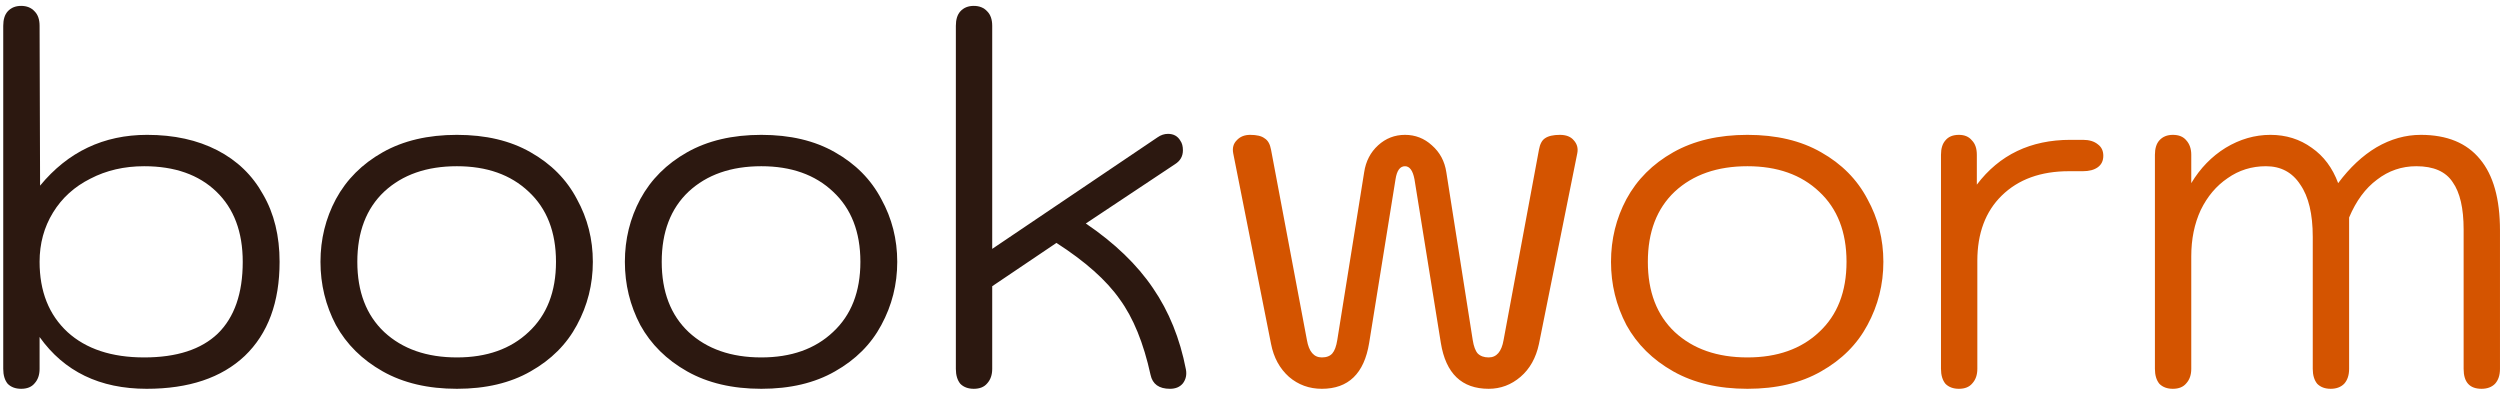
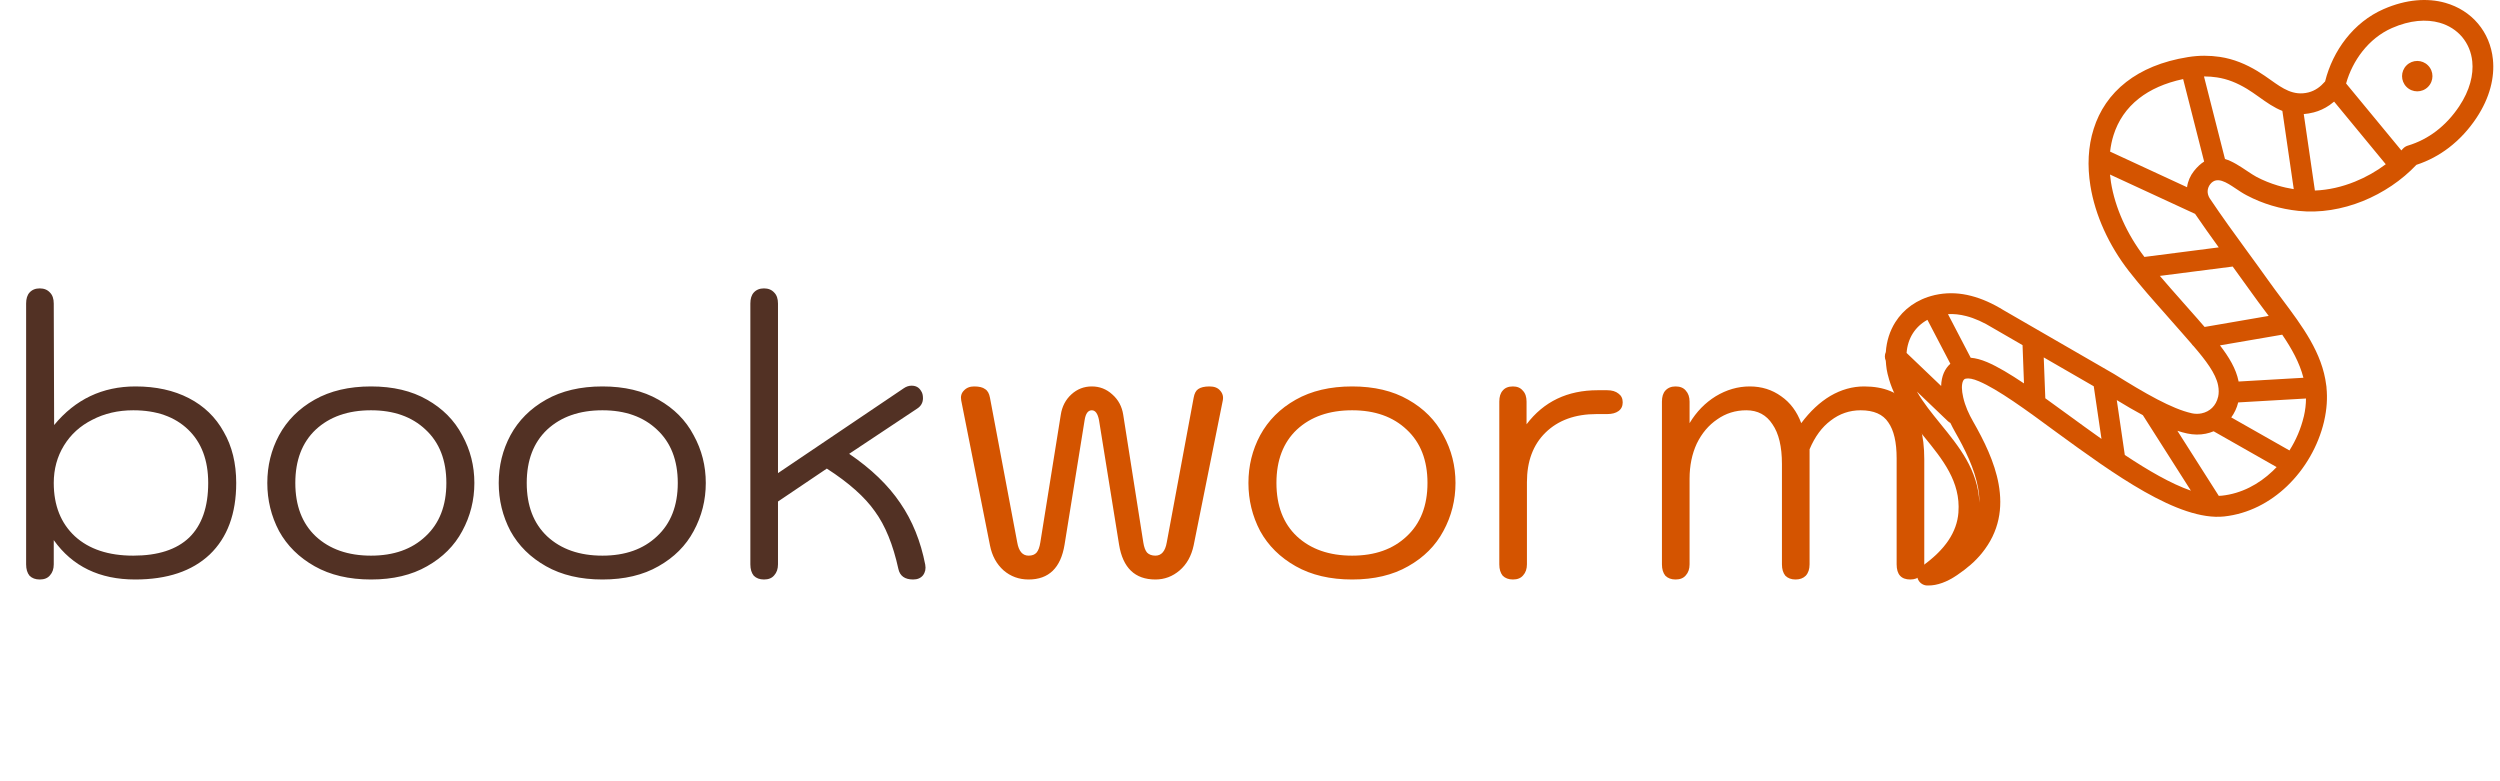
- <svg xmlns="http://www.w3.org/2000/svg" width="241" height="38" viewBox="0 0 241 38" fill="none">
-   <path d="M2.04 37.48C1.496 37.48 1.064 37.32 0.744 37C0.456 36.648 0.312 36.168 0.312 35.56V2.488C0.312 1.88 0.456 1.416 0.744 1.096C1.064 0.744 1.496 0.568 2.04 0.568C2.584 0.568 3.016 0.744 3.336 1.096C3.656 1.416 3.816 1.88 3.816 2.488L3.864 17.896C6.552 14.632 9.992 13 14.184 13C16.776 13 19.032 13.496 20.952 14.488C22.872 15.48 24.344 16.904 25.368 18.76C26.424 20.584 26.952 22.744 26.952 25.24C26.952 29.144 25.832 32.168 23.592 34.312C21.352 36.424 18.2 37.48 14.136 37.48C9.624 37.48 6.184 35.816 3.816 32.488V35.56C3.816 36.136 3.656 36.6 3.336 36.952C3.048 37.304 2.616 37.48 2.04 37.48ZM13.896 34.456C17.032 34.456 19.4 33.688 21 32.152C22.6 30.584 23.4 28.28 23.4 25.24C23.4 22.36 22.552 20.104 20.856 18.472C19.16 16.84 16.84 16.024 13.896 16.024C11.976 16.024 10.248 16.424 8.712 17.224C7.176 17.992 5.976 19.08 5.112 20.488C4.248 21.896 3.816 23.48 3.816 25.24C3.816 28.088 4.712 30.344 6.504 32.008C8.296 33.64 10.76 34.456 13.896 34.456ZM44.046 37.48C41.262 37.48 38.878 36.92 36.894 35.8C34.91 34.68 33.406 33.192 32.382 31.336C31.39 29.448 30.894 27.416 30.894 25.24C30.894 23.064 31.39 21.048 32.382 19.192C33.406 17.304 34.91 15.8 36.894 14.68C38.878 13.56 41.262 13 44.046 13C46.83 13 49.198 13.56 51.15 14.68C53.134 15.8 54.622 17.304 55.614 19.192C56.638 21.048 57.15 23.064 57.15 25.24C57.15 27.416 56.638 29.448 55.614 31.336C54.622 33.192 53.134 34.68 51.15 35.8C49.198 36.92 46.83 37.48 44.046 37.48ZM44.046 34.456C46.926 34.456 49.23 33.64 50.958 32.008C52.718 30.376 53.598 28.12 53.598 25.24C53.598 22.36 52.718 20.104 50.958 18.472C49.23 16.84 46.926 16.024 44.046 16.024C41.134 16.024 38.798 16.84 37.038 18.472C35.31 20.104 34.446 22.36 34.446 25.24C34.446 28.12 35.31 30.376 37.038 32.008C38.798 33.64 41.134 34.456 44.046 34.456ZM73.39 37.48C70.606 37.48 68.222 36.92 66.238 35.8C64.254 34.68 62.75 33.192 61.726 31.336C60.734 29.448 60.238 27.416 60.238 25.24C60.238 23.064 60.734 21.048 61.726 19.192C62.75 17.304 64.254 15.8 66.238 14.68C68.222 13.56 70.606 13 73.39 13C76.174 13 78.542 13.56 80.494 14.68C82.478 15.8 83.966 17.304 84.958 19.192C85.982 21.048 86.494 23.064 86.494 25.24C86.494 27.416 85.982 29.448 84.958 31.336C83.966 33.192 82.478 34.68 80.494 35.8C78.542 36.92 76.174 37.48 73.39 37.48ZM73.39 34.456C76.27 34.456 78.574 33.64 80.302 32.008C82.062 30.376 82.942 28.12 82.942 25.24C82.942 22.36 82.062 20.104 80.302 18.472C78.574 16.84 76.27 16.024 73.39 16.024C70.478 16.024 68.142 16.84 66.382 18.472C64.654 20.104 63.79 22.36 63.79 25.24C63.79 28.12 64.654 30.376 66.382 32.008C68.142 33.64 70.478 34.456 73.39 34.456ZM93.873 37.48C93.329 37.48 92.897 37.32 92.577 37C92.289 36.648 92.145 36.168 92.145 35.56V2.488C92.145 1.88 92.289 1.416 92.577 1.096C92.897 0.744 93.329 0.568 93.873 0.568C94.417 0.568 94.849 0.744 95.169 1.096C95.489 1.416 95.649 1.88 95.649 2.488V23.992L111.585 13.24C111.905 13.016 112.241 12.904 112.593 12.904C113.137 12.904 113.537 13.128 113.793 13.576C113.953 13.8 114.033 14.104 114.033 14.488C114.033 15.064 113.777 15.512 113.265 15.832L104.673 21.544C107.457 23.432 109.617 25.512 111.153 27.784C112.689 30.024 113.745 32.632 114.321 35.608C114.417 36.12 114.321 36.568 114.033 36.952C113.745 37.304 113.329 37.48 112.785 37.48C111.729 37.48 111.105 37.032 110.913 36.136C110.241 33.064 109.249 30.632 107.937 28.84C106.657 27.016 104.625 25.208 101.841 23.416L95.649 27.592V35.56C95.649 36.136 95.489 36.6 95.169 36.952C94.881 37.304 94.449 37.48 93.873 37.48Z" fill="#2C1810" />
-   <path d="M127.426 37.48C126.21 37.48 125.154 37.096 124.258 36.328C123.362 35.528 122.786 34.472 122.53 33.16L118.882 14.776C118.786 14.264 118.898 13.848 119.218 13.528C119.538 13.176 119.97 13 120.514 13C121.154 13 121.618 13.112 121.906 13.336C122.226 13.528 122.434 13.896 122.53 14.44L125.986 32.776C126.178 33.896 126.658 34.456 127.426 34.456C127.874 34.456 128.21 34.328 128.434 34.072C128.658 33.816 128.818 33.384 128.914 32.776L131.506 16.6C131.666 15.544 132.114 14.68 132.85 14.008C133.586 13.336 134.45 13 135.442 13C136.434 13 137.298 13.336 138.034 14.008C138.802 14.68 139.266 15.544 139.426 16.6L141.97 32.776C142.066 33.384 142.226 33.816 142.45 34.072C142.706 34.328 143.058 34.456 143.506 34.456C144.274 34.456 144.754 33.896 144.946 32.776L148.354 14.44C148.45 13.896 148.642 13.528 148.93 13.336C149.25 13.112 149.73 13 150.37 13C150.978 13 151.426 13.176 151.714 13.528C152.034 13.88 152.146 14.296 152.05 14.776L148.354 33.16C148.066 34.504 147.474 35.56 146.578 36.328C145.682 37.096 144.658 37.48 143.506 37.48C140.914 37.48 139.378 36.008 138.898 33.064L136.354 17.272C136.194 16.44 135.89 16.024 135.442 16.024C134.962 16.024 134.658 16.44 134.53 17.272L131.986 33.064C131.506 36.008 129.986 37.48 127.426 37.48ZM168.453 37.48C165.669 37.48 163.285 36.92 161.301 35.8C159.317 34.68 157.813 33.192 156.789 31.336C155.797 29.448 155.301 27.416 155.301 25.24C155.301 23.064 155.797 21.048 156.789 19.192C157.813 17.304 159.317 15.8 161.301 14.68C163.285 13.56 165.669 13 168.453 13C171.237 13 173.605 13.56 175.557 14.68C177.541 15.8 179.029 17.304 180.021 19.192C181.045 21.048 181.557 23.064 181.557 25.24C181.557 27.416 181.045 29.448 180.021 31.336C179.029 33.192 177.541 34.68 175.557 35.8C173.605 36.92 171.237 37.48 168.453 37.48ZM168.453 34.456C171.333 34.456 173.637 33.64 175.365 32.008C177.125 30.376 178.005 28.12 178.005 25.24C178.005 22.36 177.125 20.104 175.365 18.472C173.637 16.84 171.333 16.024 168.453 16.024C165.541 16.024 163.205 16.84 161.445 18.472C159.717 20.104 158.853 22.36 158.853 25.24C158.853 28.12 159.717 30.376 161.445 32.008C163.205 33.64 165.541 34.456 168.453 34.456ZM188.839 37.48C188.295 37.48 187.863 37.32 187.543 37C187.255 36.648 187.111 36.168 187.111 35.56V14.92C187.111 14.312 187.255 13.848 187.543 13.528C187.831 13.176 188.263 13 188.839 13C189.383 13 189.799 13.176 190.087 13.528C190.407 13.848 190.567 14.312 190.567 14.92V17.8C192.743 14.92 195.751 13.48 199.591 13.48H200.791C201.399 13.48 201.879 13.624 202.231 13.912C202.583 14.168 202.759 14.536 202.759 15.016C202.759 15.496 202.583 15.864 202.231 16.12C201.879 16.376 201.399 16.504 200.791 16.504H199.447C196.727 16.504 194.567 17.288 192.967 18.856C191.399 20.392 190.615 22.488 190.615 25.144V35.56C190.615 36.136 190.455 36.6 190.135 36.952C189.847 37.304 189.415 37.48 188.839 37.48ZM209.462 37.48C208.918 37.48 208.486 37.32 208.166 37C207.878 36.648 207.734 36.168 207.734 35.56V14.92C207.734 14.312 207.878 13.848 208.166 13.528C208.486 13.176 208.918 13 209.462 13C210.038 13 210.47 13.176 210.758 13.528C211.078 13.88 211.238 14.344 211.238 14.92V17.656C212.102 16.216 213.206 15.08 214.55 14.248C215.926 13.416 217.366 13 218.87 13C220.374 13 221.702 13.416 222.854 14.248C224.006 15.048 224.854 16.184 225.398 17.656C226.518 16.152 227.75 15 229.094 14.2C230.47 13.4 231.894 13 233.366 13C235.894 13 237.798 13.784 239.078 15.352C240.358 16.888 240.998 19.176 240.998 22.216V35.56C240.998 36.168 240.838 36.648 240.518 37C240.198 37.32 239.766 37.48 239.222 37.48C238.07 37.48 237.494 36.84 237.494 35.56V22.12C237.494 20.072 237.142 18.552 236.438 17.56C235.766 16.536 234.598 16.024 232.934 16.024C231.526 16.024 230.262 16.456 229.142 17.32C228.022 18.152 227.126 19.368 226.454 20.968V35.56C226.454 36.168 226.294 36.648 225.974 37C225.654 37.32 225.222 37.48 224.678 37.48C224.134 37.48 223.702 37.32 223.382 37C223.094 36.648 222.95 36.168 222.95 35.56V22.84C222.95 20.632 222.55 18.952 221.75 17.8C220.982 16.616 219.878 16.024 218.438 16.024C217.062 16.024 215.83 16.408 214.742 17.176C213.654 17.912 212.79 18.936 212.15 20.248C211.542 21.56 211.238 23.048 211.238 24.712V35.56C211.238 36.136 211.078 36.6 210.758 36.952C210.47 37.304 210.038 37.48 209.462 37.48Z" fill="#D45400" />
+ <svg xmlns="http://www.w3.org/2000/svg" width="317" height="99" viewBox="0 0 317 99" fill="none">
+   <path d="M5.04 73.48C4.496 73.48 4.064 73.32 3.744 73C3.456 72.648 3.312 72.168 3.312 71.56V38.488C3.312 37.88 3.456 37.416 3.744 37.096C4.064 36.744 4.496 36.568 5.04 36.568C5.584 36.568 6.016 36.744 6.336 37.096C6.656 37.416 6.816 37.88 6.816 38.488L6.864 53.896C9.552 50.632 12.992 49 17.184 49C19.776 49 22.032 49.496 23.952 50.488C25.872 51.48 27.344 52.904 28.368 54.76C29.424 56.584 29.952 58.744 29.952 61.24C29.952 65.144 28.832 68.168 26.592 70.312C24.352 72.424 21.2 73.48 17.136 73.48C12.624 73.48 9.184 71.816 6.816 68.488V71.56C6.816 72.136 6.656 72.6 6.336 72.952C6.048 73.304 5.616 73.48 5.04 73.48ZM16.896 70.456C20.032 70.456 22.4 69.688 24 68.152C25.6 66.584 26.4 64.28 26.4 61.24C26.4 58.36 25.552 56.104 23.856 54.472C22.16 52.84 19.84 52.024 16.896 52.024C14.976 52.024 13.248 52.424 11.712 53.224C10.176 53.992 8.976 55.08 8.112 56.488C7.248 57.896 6.816 59.48 6.816 61.24C6.816 64.088 7.712 66.344 9.504 68.008C11.296 69.64 13.76 70.456 16.896 70.456ZM47.046 73.48C44.262 73.48 41.878 72.92 39.894 71.8C37.91 70.68 36.406 69.192 35.382 67.336C34.39 65.448 33.894 63.416 33.894 61.24C33.894 59.064 34.39 57.048 35.382 55.192C36.406 53.304 37.91 51.8 39.894 50.68C41.878 49.56 44.262 49 47.046 49C49.83 49 52.198 49.56 54.15 50.68C56.134 51.8 57.622 53.304 58.614 55.192C59.638 57.048 60.15 59.064 60.15 61.24C60.15 63.416 59.638 65.448 58.614 67.336C57.622 69.192 56.134 70.68 54.15 71.8C52.198 72.92 49.83 73.48 47.046 73.48ZM47.046 70.456C49.926 70.456 52.23 69.64 53.958 68.008C55.718 66.376 56.598 64.12 56.598 61.24C56.598 58.36 55.718 56.104 53.958 54.472C52.23 52.84 49.926 52.024 47.046 52.024C44.134 52.024 41.798 52.84 40.038 54.472C38.31 56.104 37.446 58.36 37.446 61.24C37.446 64.12 38.31 66.376 40.038 68.008C41.798 69.64 44.134 70.456 47.046 70.456ZM76.39 73.48C73.606 73.48 71.222 72.92 69.238 71.8C67.254 70.68 65.75 69.192 64.726 67.336C63.734 65.448 63.238 63.416 63.238 61.24C63.238 59.064 63.734 57.048 64.726 55.192C65.75 53.304 67.254 51.8 69.238 50.68C71.222 49.56 73.606 49 76.39 49C79.174 49 81.542 49.56 83.494 50.68C85.478 51.8 86.966 53.304 87.958 55.192C88.982 57.048 89.494 59.064 89.494 61.24C89.494 63.416 88.982 65.448 87.958 67.336C86.966 69.192 85.478 70.68 83.494 71.8C81.542 72.92 79.174 73.48 76.39 73.48ZM76.39 70.456C79.27 70.456 81.574 69.64 83.302 68.008C85.062 66.376 85.942 64.12 85.942 61.24C85.942 58.36 85.062 56.104 83.302 54.472C81.574 52.84 79.27 52.024 76.39 52.024C73.478 52.024 71.142 52.84 69.382 54.472C67.654 56.104 66.79 58.36 66.79 61.24C66.79 64.12 67.654 66.376 69.382 68.008C71.142 69.64 73.478 70.456 76.39 70.456ZM96.873 73.48C96.329 73.48 95.897 73.32 95.577 73C95.289 72.648 95.145 72.168 95.145 71.56V38.488C95.145 37.88 95.289 37.416 95.577 37.096C95.897 36.744 96.329 36.568 96.873 36.568C97.417 36.568 97.849 36.744 98.169 37.096C98.489 37.416 98.649 37.88 98.649 38.488V59.992L114.585 49.24C114.905 49.016 115.241 48.904 115.593 48.904C116.137 48.904 116.537 49.128 116.793 49.576C116.953 49.8 117.033 50.104 117.033 50.488C117.033 51.064 116.777 51.512 116.265 51.832L107.673 57.544C110.457 59.432 112.617 61.512 114.153 63.784C115.689 66.024 116.745 68.632 117.321 71.608C117.417 72.12 117.321 72.568 117.033 72.952C116.745 73.304 116.329 73.48 115.785 73.48C114.729 73.48 114.105 73.032 113.913 72.136C113.241 69.064 112.249 66.632 110.937 64.84C109.657 63.016 107.625 61.208 104.841 59.416L98.649 63.592V71.56C98.649 72.136 98.489 72.6 98.169 72.952C97.881 73.304 97.449 73.48 96.873 73.48Z" fill="#523124" />
+   <path d="M130.426 73.48C129.21 73.48 128.154 73.096 127.258 72.328C126.362 71.528 125.786 70.472 125.53 69.16L121.882 50.776C121.786 50.264 121.898 49.848 122.218 49.528C122.538 49.176 122.97 49 123.514 49C124.154 49 124.618 49.112 124.906 49.336C125.226 49.528 125.434 49.896 125.53 50.44L128.986 68.776C129.178 69.896 129.658 70.456 130.426 70.456C130.874 70.456 131.21 70.328 131.434 70.072C131.658 69.816 131.818 69.384 131.914 68.776L134.506 52.6C134.666 51.544 135.114 50.68 135.85 50.008C136.586 49.336 137.45 49 138.442 49C139.434 49 140.298 49.336 141.034 50.008C141.802 50.68 142.266 51.544 142.426 52.6L144.97 68.776C145.066 69.384 145.226 69.816 145.45 70.072C145.706 70.328 146.058 70.456 146.506 70.456C147.274 70.456 147.754 69.896 147.946 68.776L151.354 50.44C151.45 49.896 151.642 49.528 151.93 49.336C152.25 49.112 152.73 49 153.37 49C153.978 49 154.426 49.176 154.714 49.528C155.034 49.88 155.146 50.296 155.05 50.776L151.354 69.16C151.066 70.504 150.474 71.56 149.578 72.328C148.682 73.096 147.658 73.48 146.506 73.48C143.914 73.48 142.378 72.008 141.898 69.064L139.354 53.272C139.194 52.44 138.89 52.024 138.442 52.024C137.962 52.024 137.658 52.44 137.53 53.272L134.986 69.064C134.506 72.008 132.986 73.48 130.426 73.48ZM171.453 73.48C168.669 73.48 166.285 72.92 164.301 71.8C162.317 70.68 160.813 69.192 159.789 67.336C158.797 65.448 158.301 63.416 158.301 61.24C158.301 59.064 158.797 57.048 159.789 55.192C160.813 53.304 162.317 51.8 164.301 50.68C166.285 49.56 168.669 49 171.453 49C174.237 49 176.605 49.56 178.557 50.68C180.541 51.8 182.029 53.304 183.021 55.192C184.045 57.048 184.557 59.064 184.557 61.24C184.557 63.416 184.045 65.448 183.021 67.336C182.029 69.192 180.541 70.68 178.557 71.8C176.605 72.92 174.237 73.48 171.453 73.48ZM171.453 70.456C174.333 70.456 176.637 69.64 178.365 68.008C180.125 66.376 181.005 64.12 181.005 61.24C181.005 58.36 180.125 56.104 178.365 54.472C176.637 52.84 174.333 52.024 171.453 52.024C168.541 52.024 166.205 52.84 164.445 54.472C162.717 56.104 161.853 58.36 161.853 61.24C161.853 64.12 162.717 66.376 164.445 68.008C166.205 69.64 168.541 70.456 171.453 70.456ZM191.839 73.48C191.295 73.48 190.863 73.32 190.543 73C190.255 72.648 190.111 72.168 190.111 71.56V50.92C190.111 50.312 190.255 49.848 190.543 49.528C190.831 49.176 191.263 49 191.839 49C192.383 49 192.799 49.176 193.087 49.528C193.407 49.848 193.567 50.312 193.567 50.92V53.8C195.743 50.92 198.751 49.48 202.591 49.48H203.791C204.399 49.48 204.879 49.624 205.231 49.912C205.583 50.168 205.759 50.536 205.759 51.016C205.759 51.496 205.583 51.864 205.231 52.12C204.879 52.376 204.399 52.504 203.791 52.504H202.447C199.727 52.504 197.567 53.288 195.967 54.856C194.399 56.392 193.615 58.488 193.615 61.144V71.56C193.615 72.136 193.455 72.6 193.135 72.952C192.847 73.304 192.415 73.48 191.839 73.48ZM212.462 73.48C211.918 73.48 211.486 73.32 211.166 73C210.878 72.648 210.734 72.168 210.734 71.56V50.92C210.734 50.312 210.878 49.848 211.166 49.528C211.486 49.176 211.918 49 212.462 49C213.038 49 213.47 49.176 213.758 49.528C214.078 49.88 214.238 50.344 214.238 50.92V53.656C215.102 52.216 216.206 51.08 217.55 50.248C218.926 49.416 220.366 49 221.87 49C223.374 49 224.702 49.416 225.854 50.248C227.006 51.048 227.854 52.184 228.398 53.656C229.518 52.152 230.75 51 232.094 50.2C233.47 49.4 234.894 49 236.366 49C238.894 49 240.798 49.784 242.078 51.352C243.358 52.888 243.998 55.176 243.998 58.216V71.56C243.998 72.168 243.838 72.648 243.518 73C243.198 73.32 242.766 73.48 242.222 73.48C241.07 73.48 240.494 72.84 240.494 71.56V58.12C240.494 56.072 240.142 54.552 239.438 53.56C238.766 52.536 237.598 52.024 235.934 52.024C234.526 52.024 233.262 52.456 232.142 53.32C231.022 54.152 230.126 55.368 229.454 56.968V71.56C229.454 72.168 229.294 72.648 228.974 73C228.654 73.32 228.222 73.48 227.678 73.48C227.134 73.48 226.702 73.32 226.382 73C226.094 72.648 225.95 72.168 225.95 71.56V58.84C225.95 56.632 225.55 54.952 224.75 53.8C223.982 52.616 222.878 52.024 221.438 52.024C220.062 52.024 218.83 52.408 217.742 53.176C216.654 53.912 215.79 54.936 215.15 56.248C214.542 57.56 214.238 59.048 214.238 60.712V71.56C214.238 72.136 214.078 72.6 213.758 72.952C213.47 73.304 213.038 73.48 212.462 73.48Z" fill="#D45400" />
+   <path d="M303.306 3.552C301.824 4.199 300.543 5.248 299.538 6.529C298.603 7.722 297.899 9.115 297.485 10.585L304.492 19.074C304.561 18.998 304.63 18.923 304.699 18.848C304.869 18.666 305.076 18.54 305.296 18.471C306.64 18.069 307.851 17.435 308.913 16.625C310.055 15.752 311.029 14.678 311.832 13.473C313.17 11.457 313.659 9.486 313.484 7.791C313.364 6.598 312.906 5.536 312.196 4.689C311.481 3.841 310.507 3.213 309.34 2.881C307.663 2.41 305.591 2.548 303.306 3.552ZM295.966 12.883C295.777 13.04 295.583 13.19 295.388 13.329C294.76 13.762 294.088 14.069 293.379 14.252C292.933 14.364 292.519 14.434 292.117 14.465L293.529 24.16C295.244 24.097 296.976 23.695 298.615 23.029C300.009 22.464 301.334 21.717 302.514 20.826L295.966 12.883ZM307.87 8.293C308.624 9.046 308.624 10.264 307.87 11.018C307.117 11.771 305.899 11.771 305.145 11.018C304.392 10.264 304.392 9.046 305.145 8.293C305.899 7.539 307.123 7.539 307.87 8.293ZM247.003 39.831L249.885 45.363C250.513 45.413 251.204 45.596 251.963 45.916C253.307 46.487 254.889 47.441 256.641 48.616L256.459 43.762L252.711 41.596C251.53 40.867 250.394 40.353 249.308 40.076C248.51 39.869 247.744 39.788 247.003 39.831ZM247.305 46.123L244.397 40.554C243.613 40.981 242.991 41.571 242.545 42.274C242.093 42.99 241.823 43.837 241.754 44.754L246.137 48.942C246.156 48.321 246.269 47.762 246.476 47.285C246.677 46.826 246.953 46.437 247.305 46.123ZM239.117 45.746C238.96 45.395 238.96 44.986 239.123 44.635C239.217 43.254 239.626 41.966 240.322 40.861C241.371 39.197 243.06 37.954 245.251 37.433L245.32 37.414C245.484 37.377 245.672 37.339 245.873 37.307C247.198 37.088 248.56 37.157 249.954 37.521C251.298 37.866 252.673 38.482 254.079 39.348L268.081 47.435C269.99 48.628 271.836 49.746 273.531 50.631C275.164 51.485 276.639 52.113 277.87 52.389L277.876 52.395C278.328 52.496 278.762 52.496 279.157 52.414C279.678 52.308 280.143 52.063 280.501 51.711C280.865 51.353 281.129 50.876 281.254 50.324L281.261 50.317C281.355 49.878 281.361 49.388 281.254 48.854C280.953 47.335 279.672 45.671 278.153 43.9C278.046 43.812 277.952 43.699 277.876 43.58L277.223 42.833L276.652 42.18C275.942 41.364 275.308 40.648 274.661 39.919L274.649 39.901C273.042 38.092 271.384 36.227 269.94 34.369C267.397 31.098 265.658 27.274 265.061 23.544C264.659 21.045 264.766 18.578 265.482 16.33C266.204 14.038 267.548 11.997 269.607 10.396C271.56 8.877 274.14 7.765 277.437 7.238C278.146 7.125 278.837 7.069 279.502 7.069C280.181 7.069 280.84 7.119 281.474 7.213C282.359 7.345 283.188 7.577 283.992 7.891C284.783 8.199 285.524 8.582 286.259 9.021L286.265 9.028C286.868 9.392 287.414 9.781 287.948 10.158C289.429 11.213 290.817 12.198 292.719 11.715C293.134 11.608 293.523 11.432 293.887 11.181C294.208 10.961 294.521 10.673 294.823 10.327C295.313 8.362 296.217 6.491 297.46 4.909C298.722 3.301 300.342 1.983 302.244 1.154C305.126 -0.108 307.826 -0.271 310.055 0.356C311.744 0.834 313.17 1.757 314.212 2.994C315.26 4.237 315.926 5.794 316.102 7.533C316.334 9.806 315.725 12.38 314.017 14.948C313.057 16.399 311.876 17.686 310.507 18.735C309.289 19.664 307.921 20.405 306.401 20.901C304.555 22.854 302.182 24.455 299.607 25.497C297.002 26.546 294.17 27.029 291.445 26.74C290.327 26.621 289.184 26.407 288.042 26.062C286.993 25.748 285.926 25.321 284.871 24.762C284.375 24.505 283.923 24.197 283.464 23.89C282.315 23.123 281.091 22.301 280.262 23.35C280.068 23.594 279.942 23.902 279.929 24.222C279.917 24.505 279.992 24.812 280.174 25.12L280.187 25.139C281.757 27.487 283.345 29.666 284.934 31.845C285.894 33.163 286.861 34.482 287.627 35.568C288.186 36.353 288.77 37.138 289.354 37.916C291.953 41.389 294.465 44.742 294.967 48.854C294.98 48.923 294.992 48.999 294.999 49.074V49.156C295.131 50.474 295.049 51.868 294.704 53.375L294.678 53.494C293.95 56.539 292.292 59.447 289.994 61.644C287.828 63.716 285.091 65.154 282.027 65.487C276.25 66.109 267.931 60.037 260.729 54.788C256.874 51.943 253.351 49.375 250.927 48.346C250.18 48.025 249.621 47.931 249.257 48.013C249.176 48.032 249.107 48.063 249.056 48.107C249 48.157 248.95 48.233 248.906 48.327C248.717 48.766 248.724 49.47 248.931 50.374C249.063 50.958 249.245 51.485 249.452 51.975C249.672 52.496 249.917 52.967 250.174 53.419C251.562 55.849 252.924 58.58 253.426 61.393C253.96 64.363 253.552 67.377 251.292 70.152L251.267 70.183C250.858 70.68 250.4 71.157 249.879 71.609C249.364 72.061 248.793 72.494 248.165 72.921C247.518 73.361 246.884 73.693 246.275 73.913C245.66 74.133 245.069 74.246 244.492 74.24C244.046 74.271 243.6 74.07 243.324 73.681C242.903 73.084 243.048 72.262 243.644 71.841C245.138 70.793 246.287 69.681 247.072 68.507C247.813 67.396 248.234 66.228 248.328 64.997V64.96C248.623 61.079 246.306 58.235 243.996 55.397C242.062 53.023 240.128 50.644 239.381 47.536L239.349 47.423C239.305 47.241 239.268 47.04 239.23 46.832C239.18 46.468 239.136 46.104 239.117 45.746ZM247.305 53.626C247.192 53.57 247.085 53.494 246.984 53.4L243.066 49.652C243.876 51.071 244.963 52.402 246.043 53.733C248.422 56.653 250.808 59.585 250.984 63.741C250.997 63.12 250.934 62.486 250.821 61.864C250.381 59.415 249.144 56.941 247.882 54.731C247.681 54.367 247.487 54.003 247.305 53.626ZM259.146 45.319L259.341 50.386C259.341 50.424 259.341 50.462 259.341 50.499C260.295 51.184 261.281 51.9 262.292 52.64C263.655 53.632 265.055 54.656 266.468 55.654L265.488 48.98L259.146 45.319ZM268.408 50.732L269.425 57.689C272.382 59.654 275.277 61.337 277.807 62.216L271.717 52.647C270.656 52.075 269.544 51.429 268.408 50.732ZM276.093 54.624L281.342 62.875C281.48 62.869 281.612 62.862 281.744 62.85C284.199 62.586 286.409 61.412 288.174 59.729C288.343 59.566 288.513 59.396 288.676 59.227L280.689 54.687C280.369 54.819 280.03 54.926 279.685 54.995C278.944 55.146 278.146 55.139 277.324 54.964C276.922 54.876 276.514 54.763 276.093 54.624ZM282.924 52.929L290.302 57.117C291.137 55.805 291.752 54.355 292.11 52.86L292.136 52.772C292.311 52 292.399 51.253 292.399 50.531L283.803 51.027C283.634 51.73 283.326 52.37 282.924 52.929ZM283.854 48.377L292.073 47.9C291.583 45.985 290.585 44.195 289.385 42.437L281.493 43.794C282.636 45.282 283.533 46.763 283.847 48.333L283.854 48.377ZM279.546 41.458L287.671 40.058L287.244 39.486C286.654 38.701 286.064 37.91 285.48 37.088C284.601 35.851 283.847 34.815 283.107 33.798L273.87 34.984C274.781 36.058 275.716 37.106 276.633 38.142L276.646 38.161C277.361 38.971 278.071 39.769 278.661 40.441L279.22 41.087L279.546 41.458ZM271.911 32.58L281.336 31.368C280.306 29.942 279.295 28.523 278.335 27.117L278.322 27.111L267.548 22.131C267.579 22.458 267.623 22.791 267.673 23.123C268.194 26.351 269.701 29.691 271.911 32.58ZM267.56 19.224L277.317 23.739C277.418 22.979 277.732 22.27 278.19 21.692C278.623 21.146 279.057 20.75 279.484 20.486L276.821 10.026C274.492 10.522 272.646 11.37 271.24 12.468C269.62 13.73 268.565 15.332 268 17.127C267.786 17.799 267.642 18.502 267.56 19.224ZM279.465 9.693L282.127 20.16C283.088 20.449 284.03 21.077 284.94 21.686C285.354 21.962 285.769 22.238 286.108 22.42C286.999 22.891 287.904 23.249 288.801 23.519C289.492 23.726 290.177 23.877 290.848 23.984L289.404 14.063C288.337 13.649 287.395 12.977 286.428 12.286C285.932 11.935 285.43 11.577 284.921 11.269C284.293 10.892 283.678 10.578 283.05 10.334C282.435 10.095 281.788 9.913 281.097 9.812C280.589 9.737 280.068 9.693 279.534 9.693H279.465Z" fill="#D45400" />
</svg>
